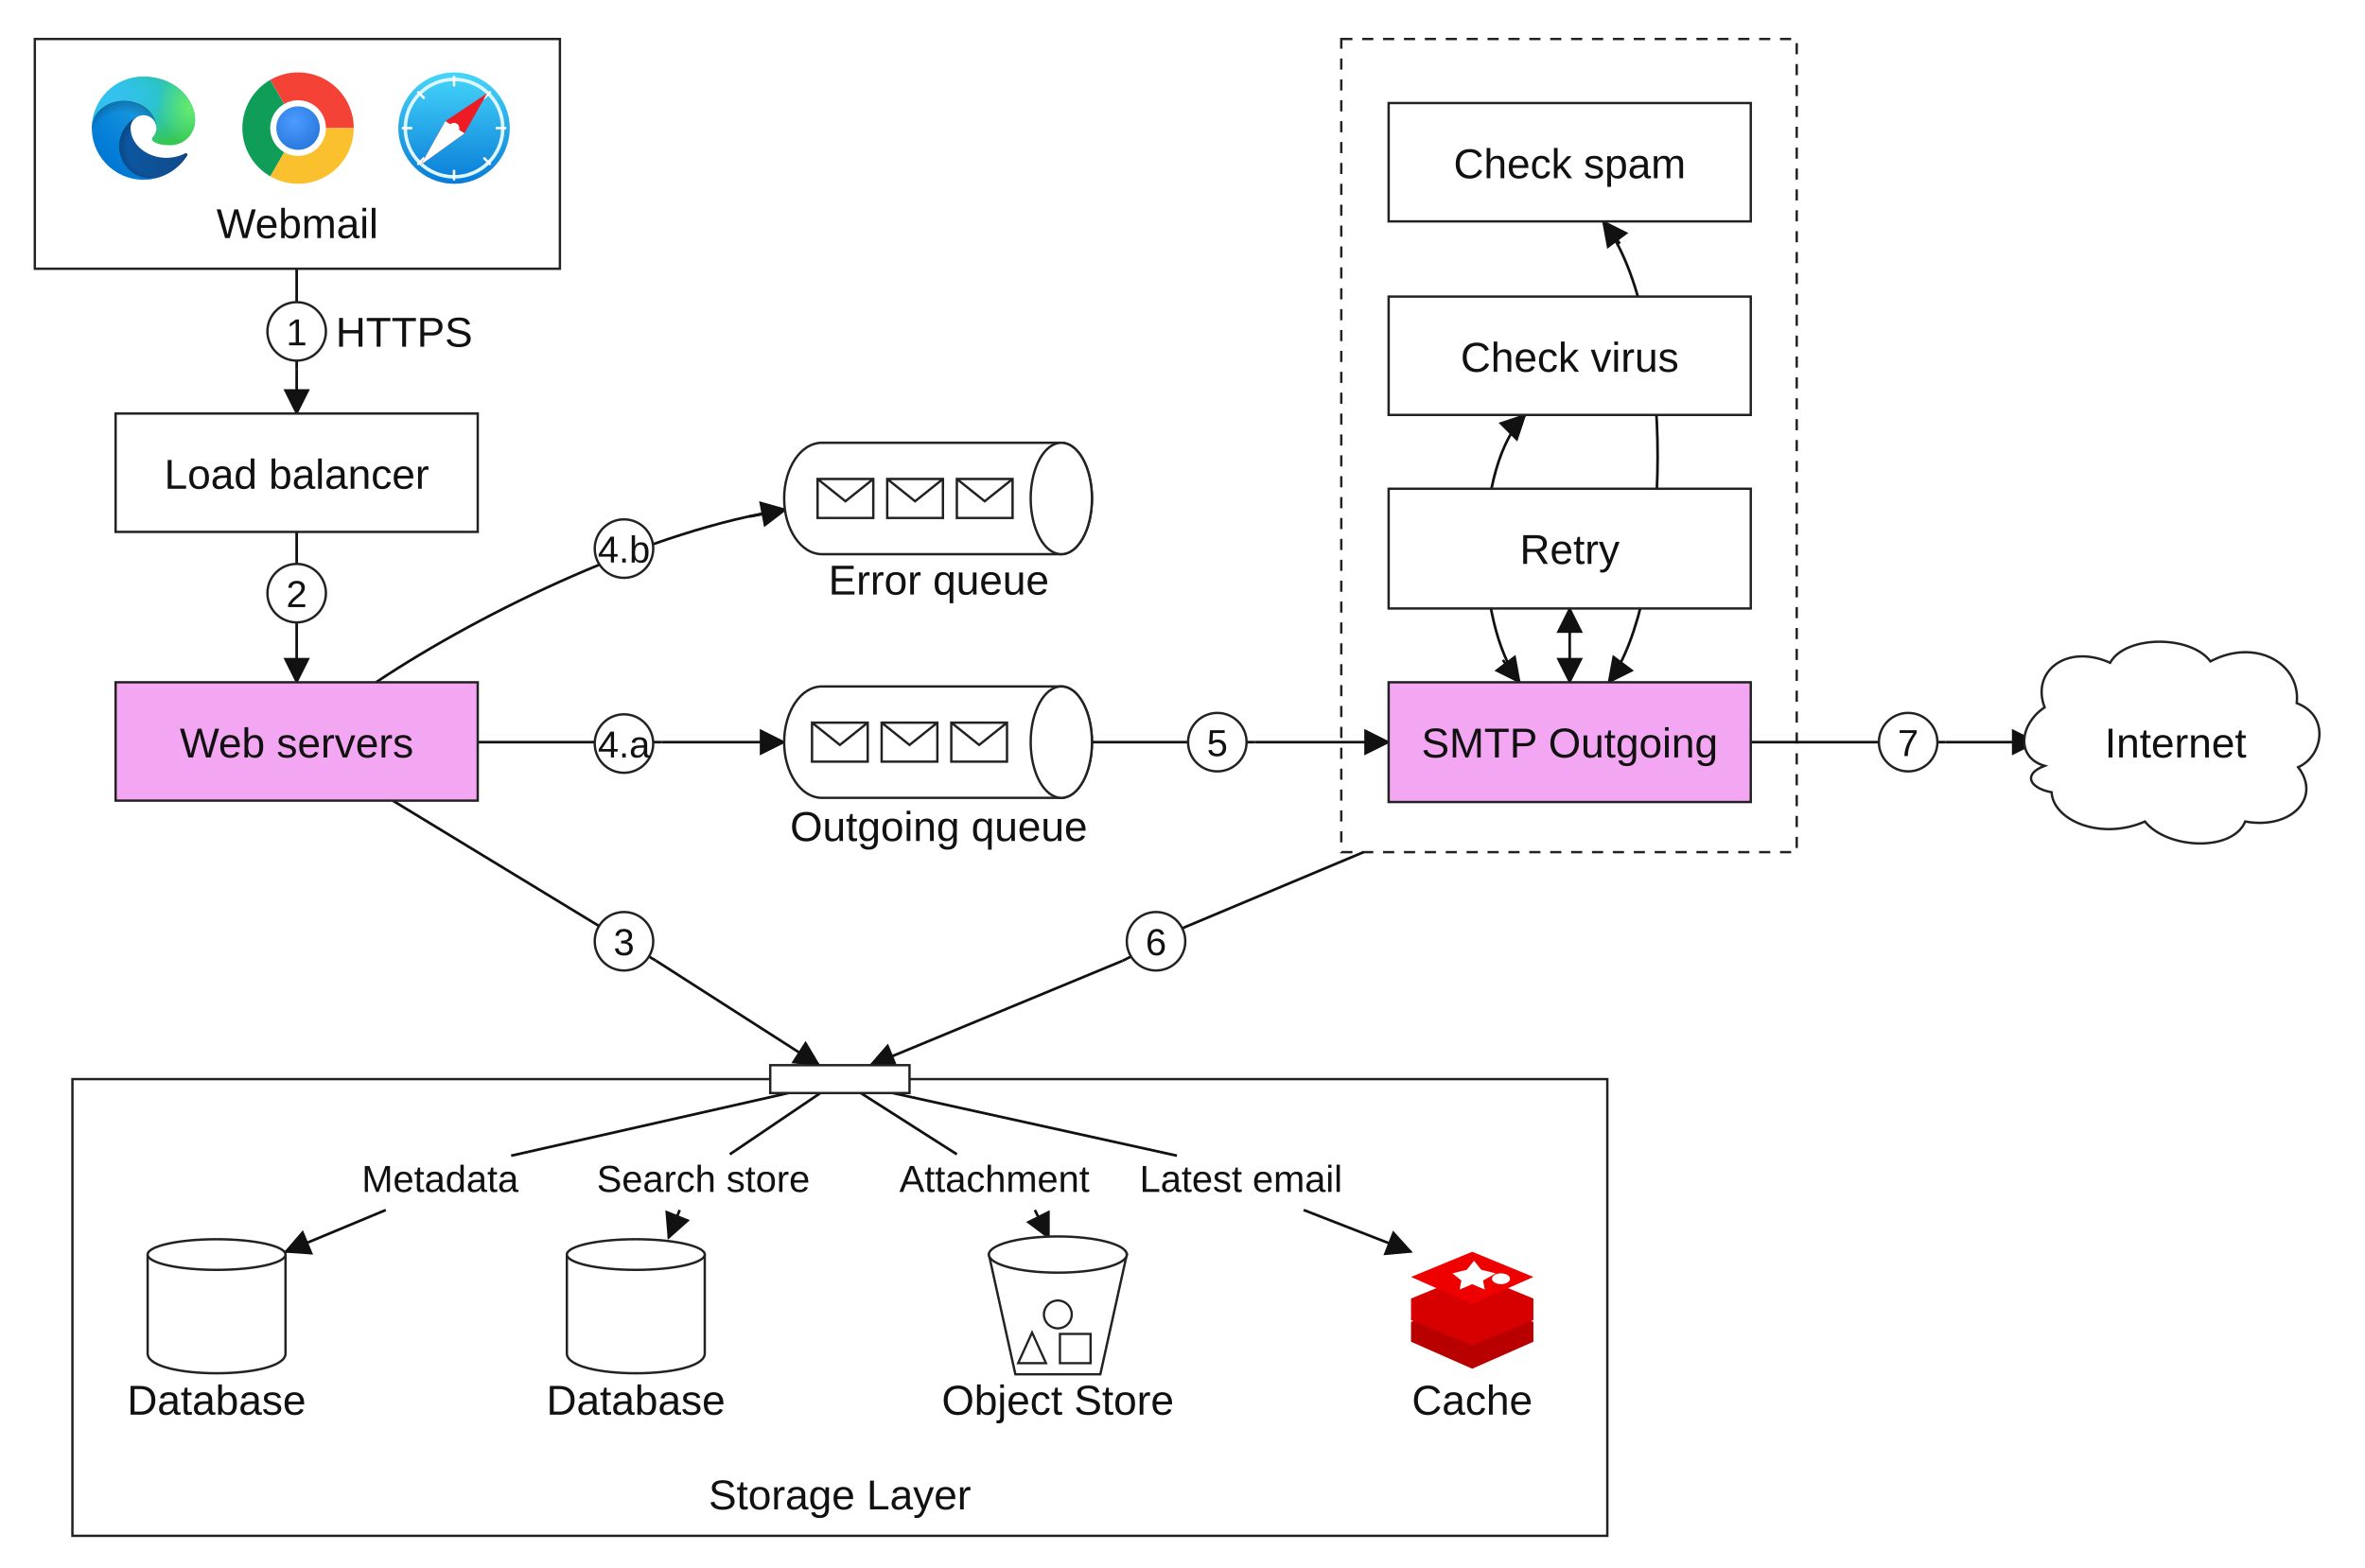
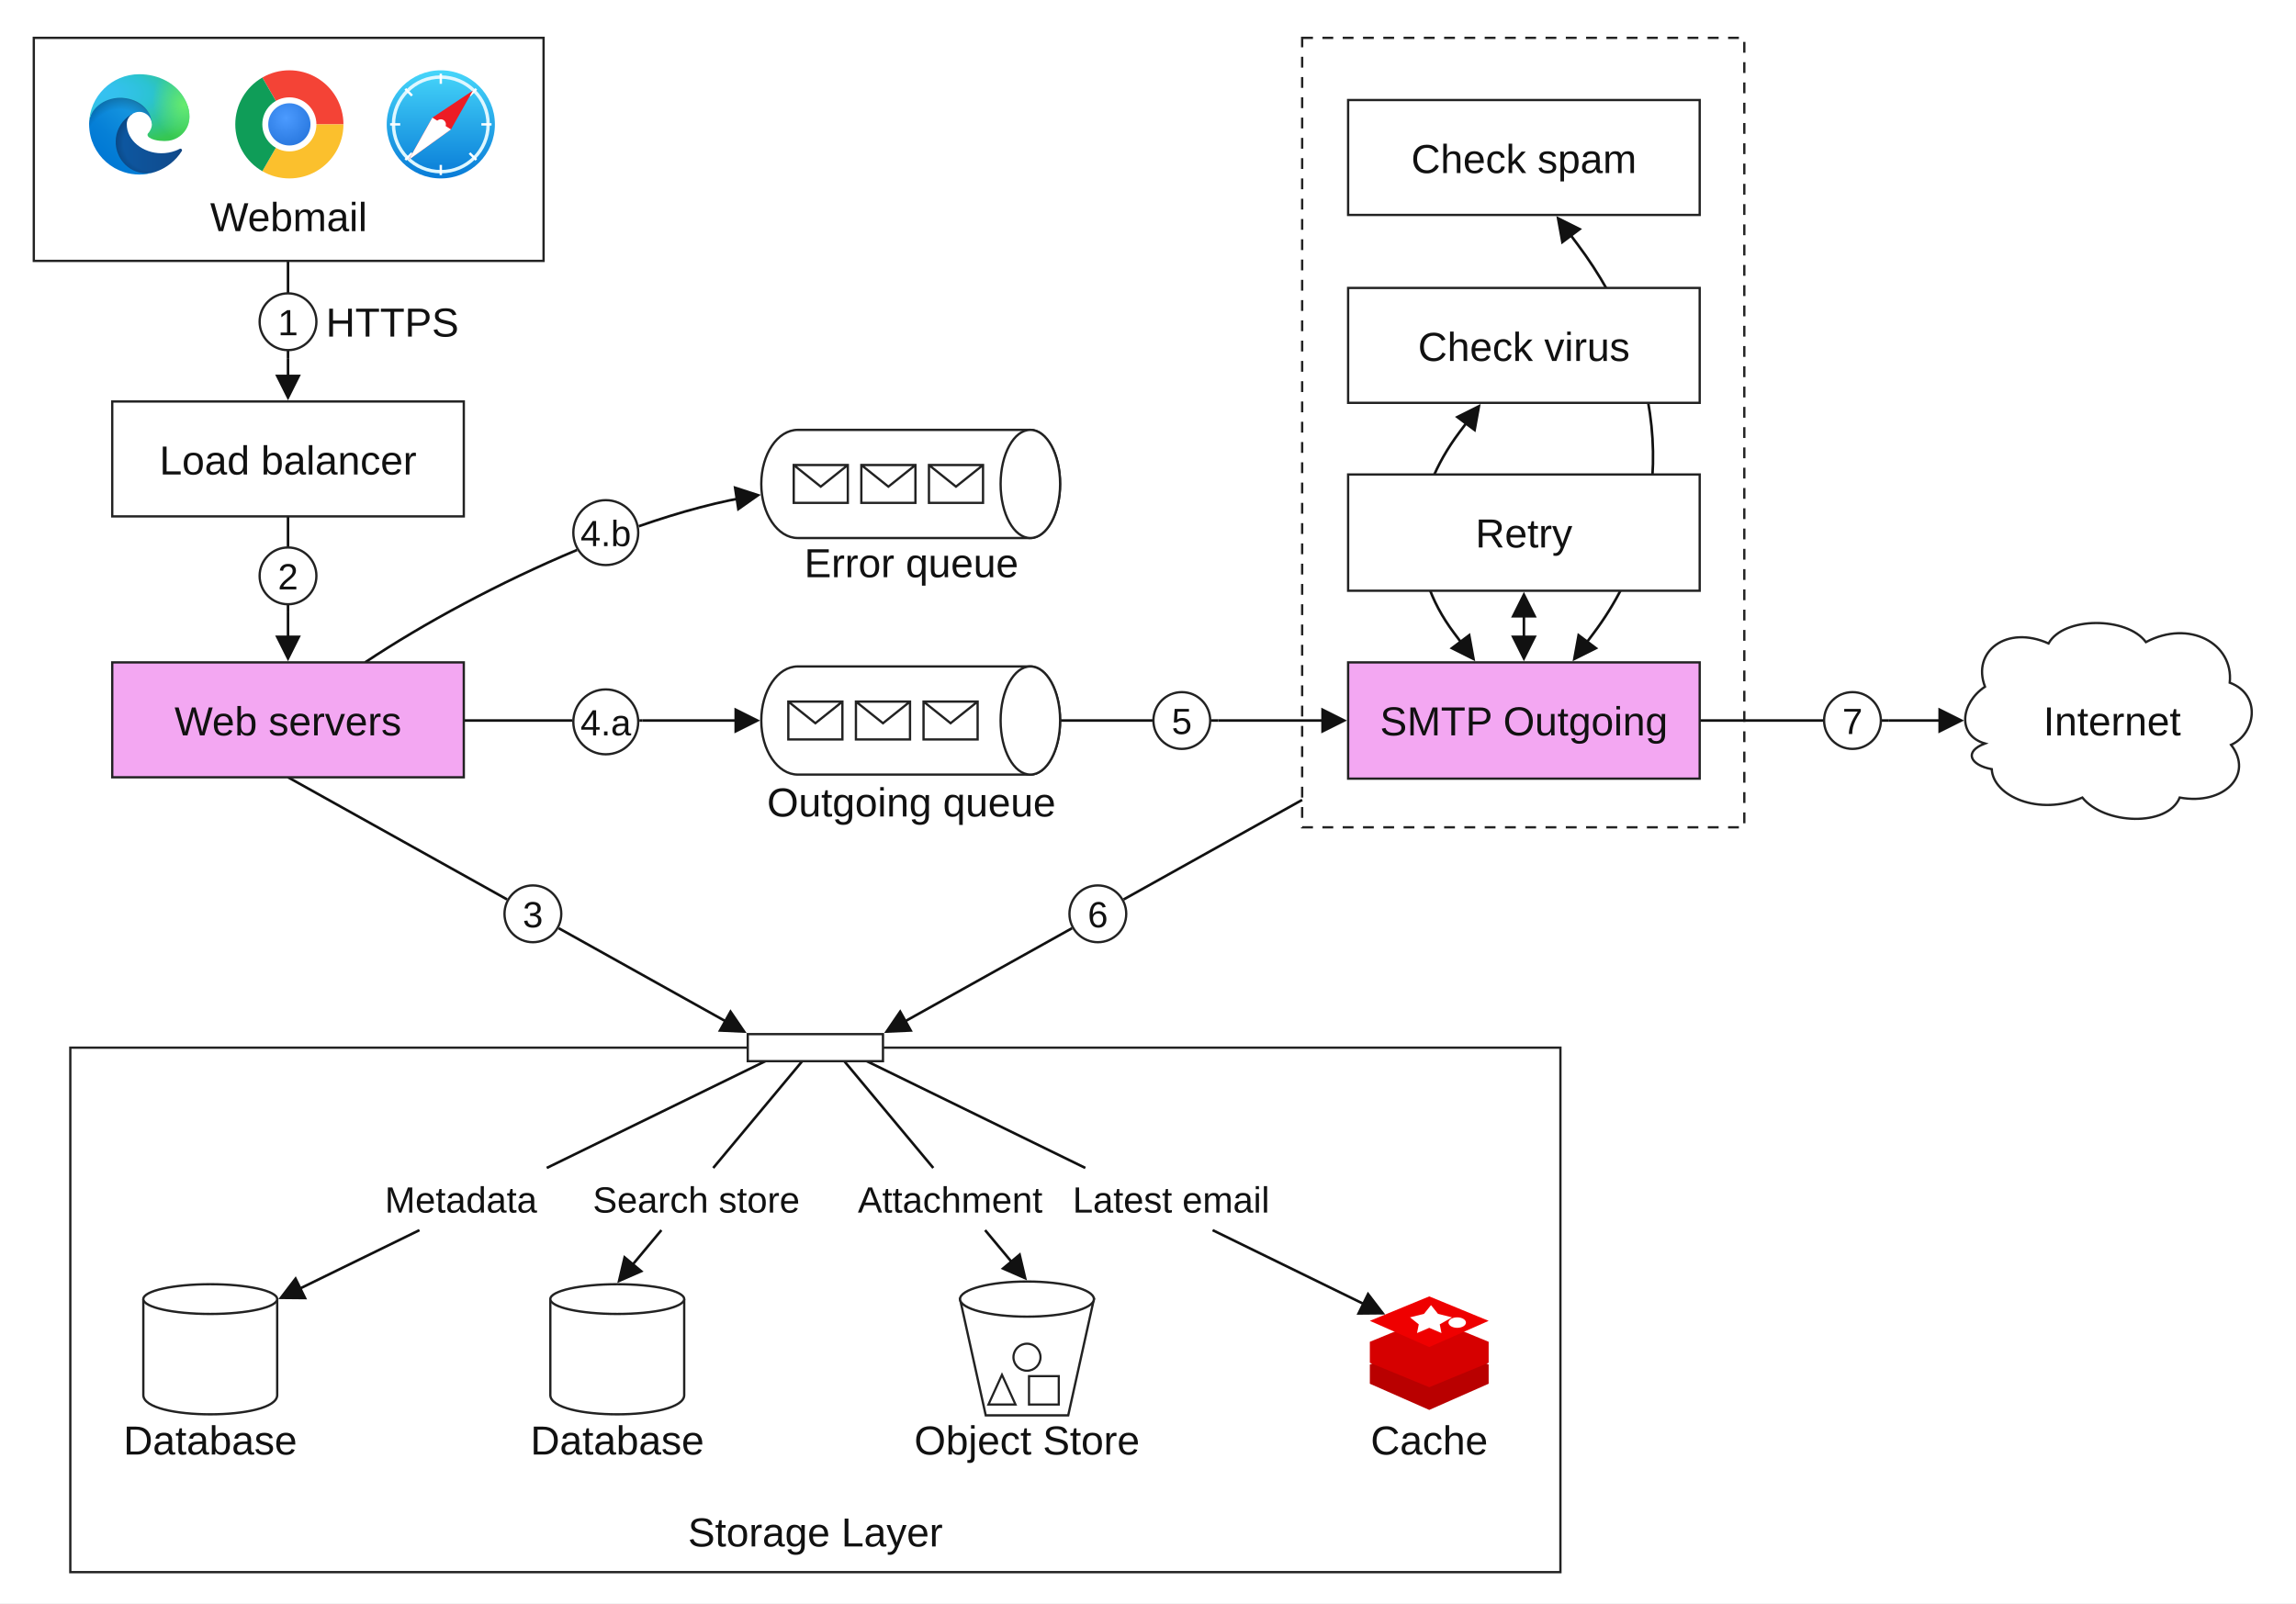
- <svg xmlns="http://www.w3.org/2000/svg" width="1698" height="1126" viewBox="0 0 1698 1126" role="img" aria-labelledby="sending-title sending-desc">
+ <svg xmlns="http://www.w3.org/2000/svg" width="1698" height="1186" viewBox="0 0 1698 1186" role="img" aria-labelledby="sending-title sending-desc">
  <defs>
    <style>
      text{font-family:Arial,Helvetica,sans-serif;fill:#111;font-size:30px}
      .node{fill:#fff;stroke:#222;stroke-width:1.7}
      .pink-node{fill:#f3a7f2;stroke:#222;stroke-width:1.7}
      .zone{fill:none;stroke:#222;stroke-width:1.7;stroke-dasharray:8 7}
      .route{fill:none;stroke:#111;stroke-width:1.9}
      .center{text-anchor:middle}
      .storage-note{font-size:27px}
      .step-text{font-size:27px;text-anchor:middle}
    </style>
-     <marker id="flow-arrowhead" markerWidth="19" markerHeight="19" viewBox="0 0 19 19" refX="17.5" refY="9.5" markerUnits="userSpaceOnUse" orient="auto-start-reverse">
+     <marker id="flow-arrowhead" markerWidth="19" markerHeight="19" viewBox="0 0 19 19" refX="16.5" refY="9.5" markerUnits="userSpaceOnUse" orient="auto-start-reverse">
      <path d="M0 0L19 9.5L0 19Z" fill="#111" />
    </marker>
    <radialGradient id="chrome-blue" cx="42%" cy="35%" r="70%">
      <stop offset="0" stop-color="#4c9bff" />
      <stop offset="1" stop-color="#2877de" />
    </radialGradient>
    <linearGradient id="safari-blue" x1="0" y1="0" x2="0" y2="1">
      <stop offset="0" stop-color="#46d6fa" />
      <stop offset="1" stop-color="#087bd7" />
    </linearGradient>
    <symbol id="message-envelope" viewBox="0 0 42 30">
      <path d="M1 1H41V29H1Z M1 1L21 17L41 1" fill="#fff" stroke="#222" stroke-width="1.7" />
    </symbol>
    <symbol id="edge-mark" viewBox="0 0 27600 27600">
      <defs>
        <linearGradient id="edge-dark" x1="6870" y1="18705" x2="24704" y2="18705" gradientUnits="userSpaceOnUse">
          <stop offset="0" stop-color="#0c59a4" />
          <stop offset="1" stop-color="#114a8b" />
        </linearGradient>
        <linearGradient id="edge-blue" x1="16272" y1="10968" x2="5133" y2="23102" gradientUnits="userSpaceOnUse">
          <stop offset="0" stop-color="#1b9de2" />
          <stop offset="0.16" stop-color="#1595df" />
          <stop offset="0.67" stop-color="#0680d7" />
          <stop offset="1" stop-color="#0078d4" />
        </linearGradient>
        <radialGradient id="edge-dark-shade" cx="16720" cy="18747" r="9538" gradientUnits="userSpaceOnUse">
          <stop offset="0.72" stop-opacity="0" />
          <stop offset="0.95" stop-opacity="0.53" />
          <stop offset="1" />
        </radialGradient>
        <radialGradient id="edge-blue-shade" cx="7130" cy="19866" r="14324" gradientUnits="userSpaceOnUse" gradientTransform="matrix(.14843 -.98892 .79688 .1196 -8759 25542)">
          <stop offset="0.76" stop-opacity="0" />
          <stop offset="0.95" stop-opacity="0.5" />
          <stop offset="1" />
        </radialGradient>
        <radialGradient id="edge-green" cx="2523" cy="4680" r="20243" gradientUnits="userSpaceOnUse" gradientTransform="matrix(-.03715 .99931 -2.12836 -.07913 13579 3530)">
          <stop offset="0" stop-color="#35c1f1" />
          <stop offset="0.11" stop-color="#34c1ed" />
          <stop offset="0.23" stop-color="#2fc2df" />
          <stop offset="0.31" stop-color="#2bc3d2" />
          <stop offset="0.67" stop-color="#36c752" />
        </radialGradient>
        <radialGradient id="edge-green-highlight" cx="24247" cy="7758" r="9734" gradientUnits="userSpaceOnUse" gradientTransform="matrix(.28109 .95968 -.78353 .22949 24510 -16292)">
          <stop offset="0" stop-color="#66eb6e" />
          <stop offset="1" stop-color="#66eb6e" stop-opacity="0" />
        </radialGradient>
        <path id="edge-dark-shape" d="M24105 20053a9345 9345 0 0 1-1053 472 10202 10202 0 0 1-3590 646c-4732 0-8855-3255-8855-7432 0-1175 680-2193 1643-2729-4280 180-5380 4640-5380 7253 0 7387 6810 8137 8276 8137 791 0 1984-230 2704-456l130-44a12834 12834 0 0 0 6660-5282c220-350-168-757-535-565z" />
        <path id="edge-blue-shape" d="M11571 25141a7913 7913 0 0 1-2273-2137 8145 8145 0 0 1-1514-4740 8093 8093 0 0 1 3093-6395 8082 8082 0 0 1 1373-859c312-148 846-414 1554-404a3236 3236 0 0 1 2569 1297 3184 3184 0 0 1 636 1866c0-21 2446-7960-8005-7960-4390 0-8004 4166-8004 7820 0 2319 538 4170 1212 5604a12833 12833 0 0 0 7684 6757 12795 12795 0 0 0 3908 610c1414 0 2774-233 4045-656a7575 7575 0 0 1-6278-803z" />
        <path id="edge-green-shape" d="M16231 15886c-80 105-330 250-330 566 0 260 170 512 472 723 1438 1003 4149 868 4156 868a5954 5954 0 0 0 3027-839 6147 6147 0 0 0 1133-850 6180 6180 0 0 0 1910-4437c26-2242-796-3732-1133-4392-2120-4141-6694-6525-11668-6525-7011 0-12703 5635-12798 12620 47-3654 3679-6605 7996-6605 350 0 2346 34 4200 1007 1634 858 2490 1894 3086 2921 618 1067 728 2415 728 2952s-271 1333-780 1990z" />
      </defs>
      <use href="#edge-dark-shape" fill="url(#edge-dark)" />
      <use href="#edge-dark-shape" fill="url(#edge-dark-shade)" opacity="0.35" />
      <use href="#edge-blue-shape" fill="url(#edge-blue)" />
      <use href="#edge-blue-shape" fill="url(#edge-blue-shade)" opacity="0.4" />
      <use href="#edge-green-shape" fill="url(#edge-green)" />
      <use href="#edge-green-shape" fill="url(#edge-green-highlight)" />
    </symbol>
    <symbol id="chrome-mark" viewBox="0 0 64 64">
      <path d="M32 32L16 4.287A32 32 0 0 1 64 32Z" fill="#f44336" />
      <path d="M32 32H64A32 32 0 0 1 16 59.713Z" fill="#fbc02d" />
      <path d="M32 32L16 59.713A32 32 0 0 1 16 4.287Z" fill="#0f9d58" />
      <circle cx="32" cy="32" r="16" fill="#fff" />
      <circle cx="32" cy="32" r="12.5" fill="url(#chrome-blue)" />
    </symbol>
    <symbol id="safari-mark" viewBox="0 0 64 64">
      <circle cx="32" cy="32" r="32" fill="url(#safari-blue)" />
      <circle cx="32" cy="32" r="28" fill="none" stroke="#dff7ff" stroke-width="2" />
      <g stroke="#fff" stroke-width="1.4">
        <path d="M32 2V8M32 56V62M2 32H8M56 32H62" />
        <path d="M11 11L15 15M49 49L53 53M53 11L49 15M15 49L11 53" />
      </g>
      <path d="M51 12L38 35L13 53L27 28Z" fill="#ed1c24" />
      <path d="M13 53L27 28L38 35Z" fill="#fff" />
      <circle cx="32" cy="32" r="3" fill="#fff" />
    </symbol>
    <symbol id="redis-mark" viewBox="0 0 68 65">
      <path d="M0 39L34 25L68 39V50L34 65L0 50Z" fill="#b90000" />
      <path d="M0 26L34 12L68 26V38L34 52L0 38Z" fill="#d60000" />
      <path d="M0 14L34 0L68 14L34 29Z" fill="#ef0000" />
      <path d="M23 12L31 10L35 5L39 10L47 12L40 16L41 21L34 18L27 21L28 16Z" fill="#fff" />
      <ellipse cx="50" cy="15" rx="5" ry="3" fill="#fff" />
    </symbol>
  </defs>
-   <rect id="background" width="1698" height="1126" fill="#fff" />
+   <rect id="background" width="1698" height="1186" fill="#fff" />
  <rect id="smtp-processing-zone" class="zone" x="963" y="28" width="327" height="584" />
-   <rect id="storage-layer-panel" class="node" x="52" y="775" width="1102" height="328" />
+   <rect id="storage-layer-panel" class="node" x="52" y="775" width="1102" height="388" />
  <g id="main-flow-routes">
    <path id="webmail-step-line" class="route" d="M213 193V217" />
    <path id="https-continuation" class="route" d="M213 259V265" />
-     <path id="https-to-load-balancer-arrow" class="route" data-connector="true" d="M213 265V297" marker-end="url(#flow-arrowhead)" />
+     <path id="https-to-load-balancer-arrow" class="route" data-connector="true" d="M213 265V293.65" marker-end="url(#flow-arrowhead)" />
    <path id="load-balancer-step-line" class="route" d="M213 382V405" />
    <path id="load-balancer-continuation" class="route" d="M213 447V453" />
-     <path id="load-balancer-to-web-arrow" class="route" data-connector="true" d="M213 453V490" marker-end="url(#flow-arrowhead)" />
-     <path id="web-to-storage-step-line" class="route" d="M282 575L430 665" />
-     <path id="web-storage-continuation" class="route" d="M466 687L471 690" />
-     <path id="web-to-storage-arrow" class="route" data-connector="true" d="M471 690L588 765" marker-end="url(#flow-arrowhead)" />
-     <path id="web-to-outgoing-step-line" class="route" d="M343 533H427" />
-     <path id="outgoing-continuation" class="route" d="M469 533H475" />
-     <path id="web-to-outgoing-arrow" class="route" data-connector="true" d="M475 533H563" marker-end="url(#flow-arrowhead)" />
-     <path id="error-curve" class="route" d="M270 490C348 438 470 380 564 366" />
-     <path id="web-to-error-arrow" class="route" data-connector="true" d="M538 371L564 366" marker-end="url(#flow-arrowhead)" />
+     <path id="load-balancer-to-web-arrow" class="route" data-connector="true" d="M213 453V486.65" marker-end="url(#flow-arrowhead)" />
+     <path id="web-to-storage-step-line" class="route" d="M213 575L375.012 665.357" />
+     <path id="web-to-storage-arrow" class="route" data-connector="true" d="M413.178 686.643L549.967 762.932" marker-end="url(#flow-arrowhead)" />
+     <path id="web-to-outgoing-step-line" class="route" d="M343 533H423.17" />
+     <path id="outgoing-continuation" class="route" d="M472.83 533H475" />
+     <path id="web-to-outgoing-arrow" class="route" data-connector="true" d="M475 533H559.65" marker-end="url(#flow-arrowhead)" />
+     <path id="error-curve" class="route" data-connector="true" d="M270 490C313.077 461.282 369.573 430.734 426.725 406.841 M472.399 389.289C503.17 378.558 533.127 370.465 560.218 366.373" marker-end="url(#flow-arrowhead)" />
    <path id="outgoing-to-smtp-step-line" class="route" d="M784 533H853" />
    <path id="smtp-queue-continuation" class="route" d="M895 533H901" />
-     <path id="outgoing-to-smtp-arrow" class="route" data-connector="true" d="M901 533H997" marker-end="url(#flow-arrowhead)" />
-     <path id="smtp-to-storage-step-line" class="route" d="M979 612L848 667" />
-     <path id="smtp-storage-continuation" class="route" d="M812 687L806 690" />
-     <path id="smtp-to-storage-arrow" class="route" data-connector="true" d="M806 690L625 765" marker-end="url(#flow-arrowhead)" />
+     <path id="outgoing-to-smtp-arrow" class="route" data-connector="true" d="M901 533H993.65" marker-end="url(#flow-arrowhead)" />
+     <path id="smtp-to-storage-step-line" class="route" d="M963 591.732L830.988 665.357" />
+     <path id="smtp-to-storage-arrow" class="route" data-connector="true" d="M792.822 686.643L656.033 762.932" marker-end="url(#flow-arrowhead)" />
    <path id="smtp-to-internet-step-line" class="route" d="M1257 533H1349" />
    <path id="internet-continuation" class="route" d="M1391 533H1397" />
-     <path id="smtp-to-internet-arrow" class="route" data-connector="true" d="M1397 533H1462" marker-end="url(#flow-arrowhead)" />
+     <path id="smtp-to-internet-arrow" class="route" data-connector="true" d="M1397 533H1450.019" marker-end="url(#flow-arrowhead)" />
  </g>
  <g id="smtp-feedback-routes">
-     <path id="retry-feedback-arrow" class="route" data-connector="true" d="M1127 490V437" marker-start="url(#flow-arrowhead)" marker-end="url(#flow-arrowhead)" />
-     <path id="virus-curve" class="route" d="M1091 490C1058 446 1058 335 1095 298" />
-     <path id="virus-return-arrow" class="route" data-connector="true" d="M1079 474L1091 490" marker-end="url(#flow-arrowhead)" />
-     <path id="virus-request-arrow" class="route" data-connector="true" d="M1083 310L1095 298" marker-end="url(#flow-arrowhead)" />
-     <path id="spam-curve" class="route" d="M1155 490C1200 430 1205 230 1151 159" />
-     <path id="spam-return-arrow" class="route" data-connector="true" d="M1164 478L1155 490" marker-end="url(#flow-arrowhead)" />
-     <path id="spam-request-arrow" class="route" data-connector="true" d="M1163 175L1151 159" marker-end="url(#flow-arrowhead)" />
+     <path id="retry-feedback-arrow" class="route" data-connector="true" d="M1127 486.65V440.35" marker-start="url(#flow-arrowhead)" marker-end="url(#flow-arrowhead)" />
+     <path id="virus-curve" class="route" data-connector="true" d="M1089.5 487.15L1075.4 468.35C1039.4 420.35 1043.4 367.65 1079.4 319.65L1093.5 300.85" marker-start="url(#flow-arrowhead)" marker-end="url(#flow-arrowhead)" />
+     <path id="spam-curve" class="route" data-connector="true" d="M1164.5 487.15L1178.6 468.35C1244.6 380.35 1232.6 268.65 1166.6 180.65L1152.5 161.85" marker-start="url(#flow-arrowhead)" marker-end="url(#flow-arrowhead)" />
  </g>
  <g id="storage-fanout-routes">
-     <path id="metadata-lead-in" class="route" d="M566 785L367 830" />
-     <path id="metadata-arrow" class="route" data-connector="true" d="M277 869L205 899" marker-end="url(#flow-arrowhead)" />
-     <path id="search-store-lead-in" class="route" d="M589 785L524 829" />
-     <path id="search-store-arrow" class="route" data-connector="true" d="M488 869L480 889" marker-end="url(#flow-arrowhead)" />
-     <path id="attachment-lead-in" class="route" d="M618 785L687 829" />
-     <path id="attachment-arrow" class="route" data-connector="true" d="M743 869L753 889" marker-end="url(#flow-arrowhead)" />
-     <path id="latest-email-lead-in" class="route" d="M641 785L845 830" />
-     <path id="latest-email-arrow" class="route" data-connector="true" d="M936 869L1013 899" marker-end="url(#flow-arrowhead)" />
+     <path id="metadata-lead-in" class="route" d="M566 785L404.342 864" />
+     <path id="metadata-arrow" class="route" data-connector="true" d="M310.212 910L208.096 959.902" marker-end="url(#flow-arrowhead)" />
+     <path id="search-store-lead-in" class="route" d="M593.292 785L527.458 864" />
+     <path id="search-store-arrow" class="route" data-connector="true" d="M489.125 910L458.1 947.229" marker-end="url(#flow-arrowhead)" />
+     <path id="attachment-lead-in" class="route" d="M624.375 785L690.208 864" />
+     <path id="attachment-arrow" class="route" data-connector="true" d="M728.542 910L757.9 945.229" marker-end="url(#flow-arrowhead)" />
+     <path id="latest-email-lead-in" class="route" d="M641 785L802.658 864" />
+     <path id="latest-email-arrow" class="route" data-connector="true" d="M896.788 910L1022.222 971.298" marker-end="url(#flow-arrowhead)" />
  </g>
  <g id="webmail-and-web-nodes">
    <rect class="node" x="25" y="28" width="377" height="165" />
    <use href="#edge-mark" x="63" y="52" width="80" height="80" />
    <use href="#chrome-mark" x="174" y="52" width="80" height="80" />
    <use href="#safari-mark" x="286" y="52" width="80" height="80" />
    <text class="center" x="213.5" y="171">Webmail</text>
    <rect class="node" x="83" y="297" width="260" height="85" />
    <text class="center" x="213" y="351">Load balancer</text>
    <rect class="pink-node" x="83" y="490" width="260" height="85" />
    <text class="center" x="213" y="544">Web servers</text>
  </g>
  <g id="email-queues">
    <g id="error-queue">
      <path class="node" d="M590 318H762C774 318 784 336 784 358C784 380 774 398 762 398H590C575 398 563 380 563 358C563 336 575 318 590 318Z" />
      <ellipse class="node" cx="762" cy="358" rx="22" ry="40" />
      <use href="#message-envelope" x="586" y="343" width="42" height="30" />
      <use href="#message-envelope" x="636" y="343" width="42" height="30" />
      <use href="#message-envelope" x="686" y="343" width="42" height="30" />
      <text class="center" x="674" y="427">Error queue</text>
    </g>
    <g id="outgoing-queue">
      <path class="node" d="M590 493H762C774 493 784 511 784 533C784 555 774 573 762 573H590C575 573 563 555 563 533C563 511 575 493 590 493Z" />
      <ellipse class="node" cx="762" cy="533" rx="22" ry="40" />
      <use href="#message-envelope" x="582" y="518" width="42" height="30" />
      <use href="#message-envelope" x="632" y="518" width="42" height="30" />
      <use href="#message-envelope" x="682" y="518" width="42" height="30" />
      <text class="center" x="674" y="604">Outgoing queue</text>
    </g>
  </g>
  <g id="smtp-processing-nodes">
    <rect class="node" x="997" y="74" width="260" height="85" />
    <text class="center" x="1127" y="128">Check spam</text>
    <rect class="node" x="997" y="213" width="260" height="85" />
    <text class="center" x="1127" y="267">Check virus</text>
    <rect class="node" x="997" y="351" width="260" height="86" />
    <text class="center" x="1127" y="405">Retry</text>
    <rect class="pink-node" x="997" y="490" width="260" height="86" />
    <text class="center" x="1127" y="544">SMTP Outgoing</text>
  </g>
  <g id="internet-node">
    <path class="node" d="M1468 550              C1447 544 1450 520 1468 508              C1458 482 1484 462 1515 476              C1526 456 1573 456 1587 475              C1619 458 1652 476 1649 505              C1673 514 1668 543 1650 551              C1667 573 1645 596 1612 590              C1603 612 1556 610 1540 590              C1508 604 1474 589 1473 569              C1457 566 1452 556 1468 550Z" />
    <text class="center" x="1562" y="544">Internet</text>
  </g>
  <g id="storage-layer-nodes">
    <rect id="storage-bus" class="node" x="553" y="765" width="100" height="20" />
-     <g id="metadata-database">
+     <g id="metadata-database" transform="translate(0 60)">
      <path class="node" d="M106 901V972C106 991 205 991 205 972V901" />
      <ellipse class="node" cx="155.5" cy="901" rx="49.5" ry="11" />
      <text class="center" x="155.5" y="1016">Database</text>
    </g>
-     <g id="search-database">
+     <g id="search-database" transform="translate(0 60)">
      <path class="node" d="M407 901V972C407 991 506 991 506 972V901" />
      <ellipse class="node" cx="456.5" cy="901" rx="49.5" ry="11" />
      <text class="center" x="456.5" y="1016">Database</text>
    </g>
-     <g id="attachment-object-store">
+     <g id="attachment-object-store" transform="translate(0 60)">
      <path class="node" d="M710 901L729 987H790L809 901Z" />
      <ellipse class="node" cx="759.5" cy="901" rx="49.5" ry="13" />
      <circle cx="759.5" cy="944" r="10" fill="none" stroke="#222" stroke-width="1.6" />
      <path d="M731 979L741 957L751 979Z" fill="none" stroke="#222" stroke-width="1.6" />
      <rect x="761" y="958" width="22" height="21" fill="none" stroke="#222" stroke-width="1.6" />
      <text class="center" x="759.5" y="1016">Object Store</text>
    </g>
-     <g id="latest-email-cache">
+     <g id="latest-email-cache" transform="translate(0 60)">
      <use href="#redis-mark" x="1013" y="899" width="88" height="84" />
      <text class="center" x="1057" y="1016">Cache</text>
    </g>
-     <text class="center" x="603" y="1084">Storage Layer</text>
+     <text class="center" x="603" y="1144">Storage Layer</text>
  </g>
  <g id="storage-route-labels">
-     <text class="center storage-note" x="316" y="856">Metadata</text>
-     <text class="center storage-note" x="505" y="856">Search store</text>
-     <text class="center storage-note" x="714" y="856">Attachment</text>
-     <text class="center storage-note" x="891" y="856">Latest email</text>
+     <text class="center storage-note" x="340.906" y="897">Metadata</text>
+     <text class="center storage-note" x="514.958" y="897">Search store</text>
+     <text class="center storage-note" x="702.708" y="897">Attachment</text>
+     <text class="center storage-note" x="866.094" y="897">Latest email</text>
  </g>
  <g id="numbered-steps">
    <g>
      <circle class="node" cx="213" cy="238" r="21" />
      <text class="step-text" x="213" y="248">1</text>
    </g>
    <g>
      <circle class="node" cx="213" cy="426" r="21" />
      <text class="step-text" x="213" y="436">2</text>
    </g>
    <g>
-       <circle class="node" cx="448" cy="676" r="21" />
-       <text class="step-text" x="448" y="686">3</text>
-     </g>
-     <g>
-       <circle class="node" cx="448" cy="534" r="21" />
+       <circle class="node" cx="394.095" cy="676" r="21" />
+       <text class="step-text" x="394.095" y="686">3</text>
+     </g>
+     <g>
+       <circle class="node" cx="448" cy="534" r="24" />
      <text class="step-text" x="448" y="544">4.a</text>
    </g>
    <g>
-       <circle class="node" cx="448" cy="394" r="21" />
+       <circle class="node" cx="448" cy="394" r="24" />
      <text class="step-text" x="448" y="404">4.b</text>
    </g>
    <g>
      <circle class="node" cx="874" cy="533" r="21" />
      <text class="step-text" x="874" y="543">5</text>
    </g>
    <g>
-       <circle class="node" cx="830" cy="676" r="21" />
-       <text class="step-text" x="830" y="686">6</text>
+       <circle class="node" cx="811.905" cy="676" r="21" />
+       <text class="step-text" x="811.905" y="686">6</text>
    </g>
    <g>
      <circle class="node" cx="1370" cy="533" r="21" />
      <text class="step-text" x="1370" y="543">7</text>
    </g>
  </g>
  <text x="241" y="249">HTTPS</text>
</svg>
